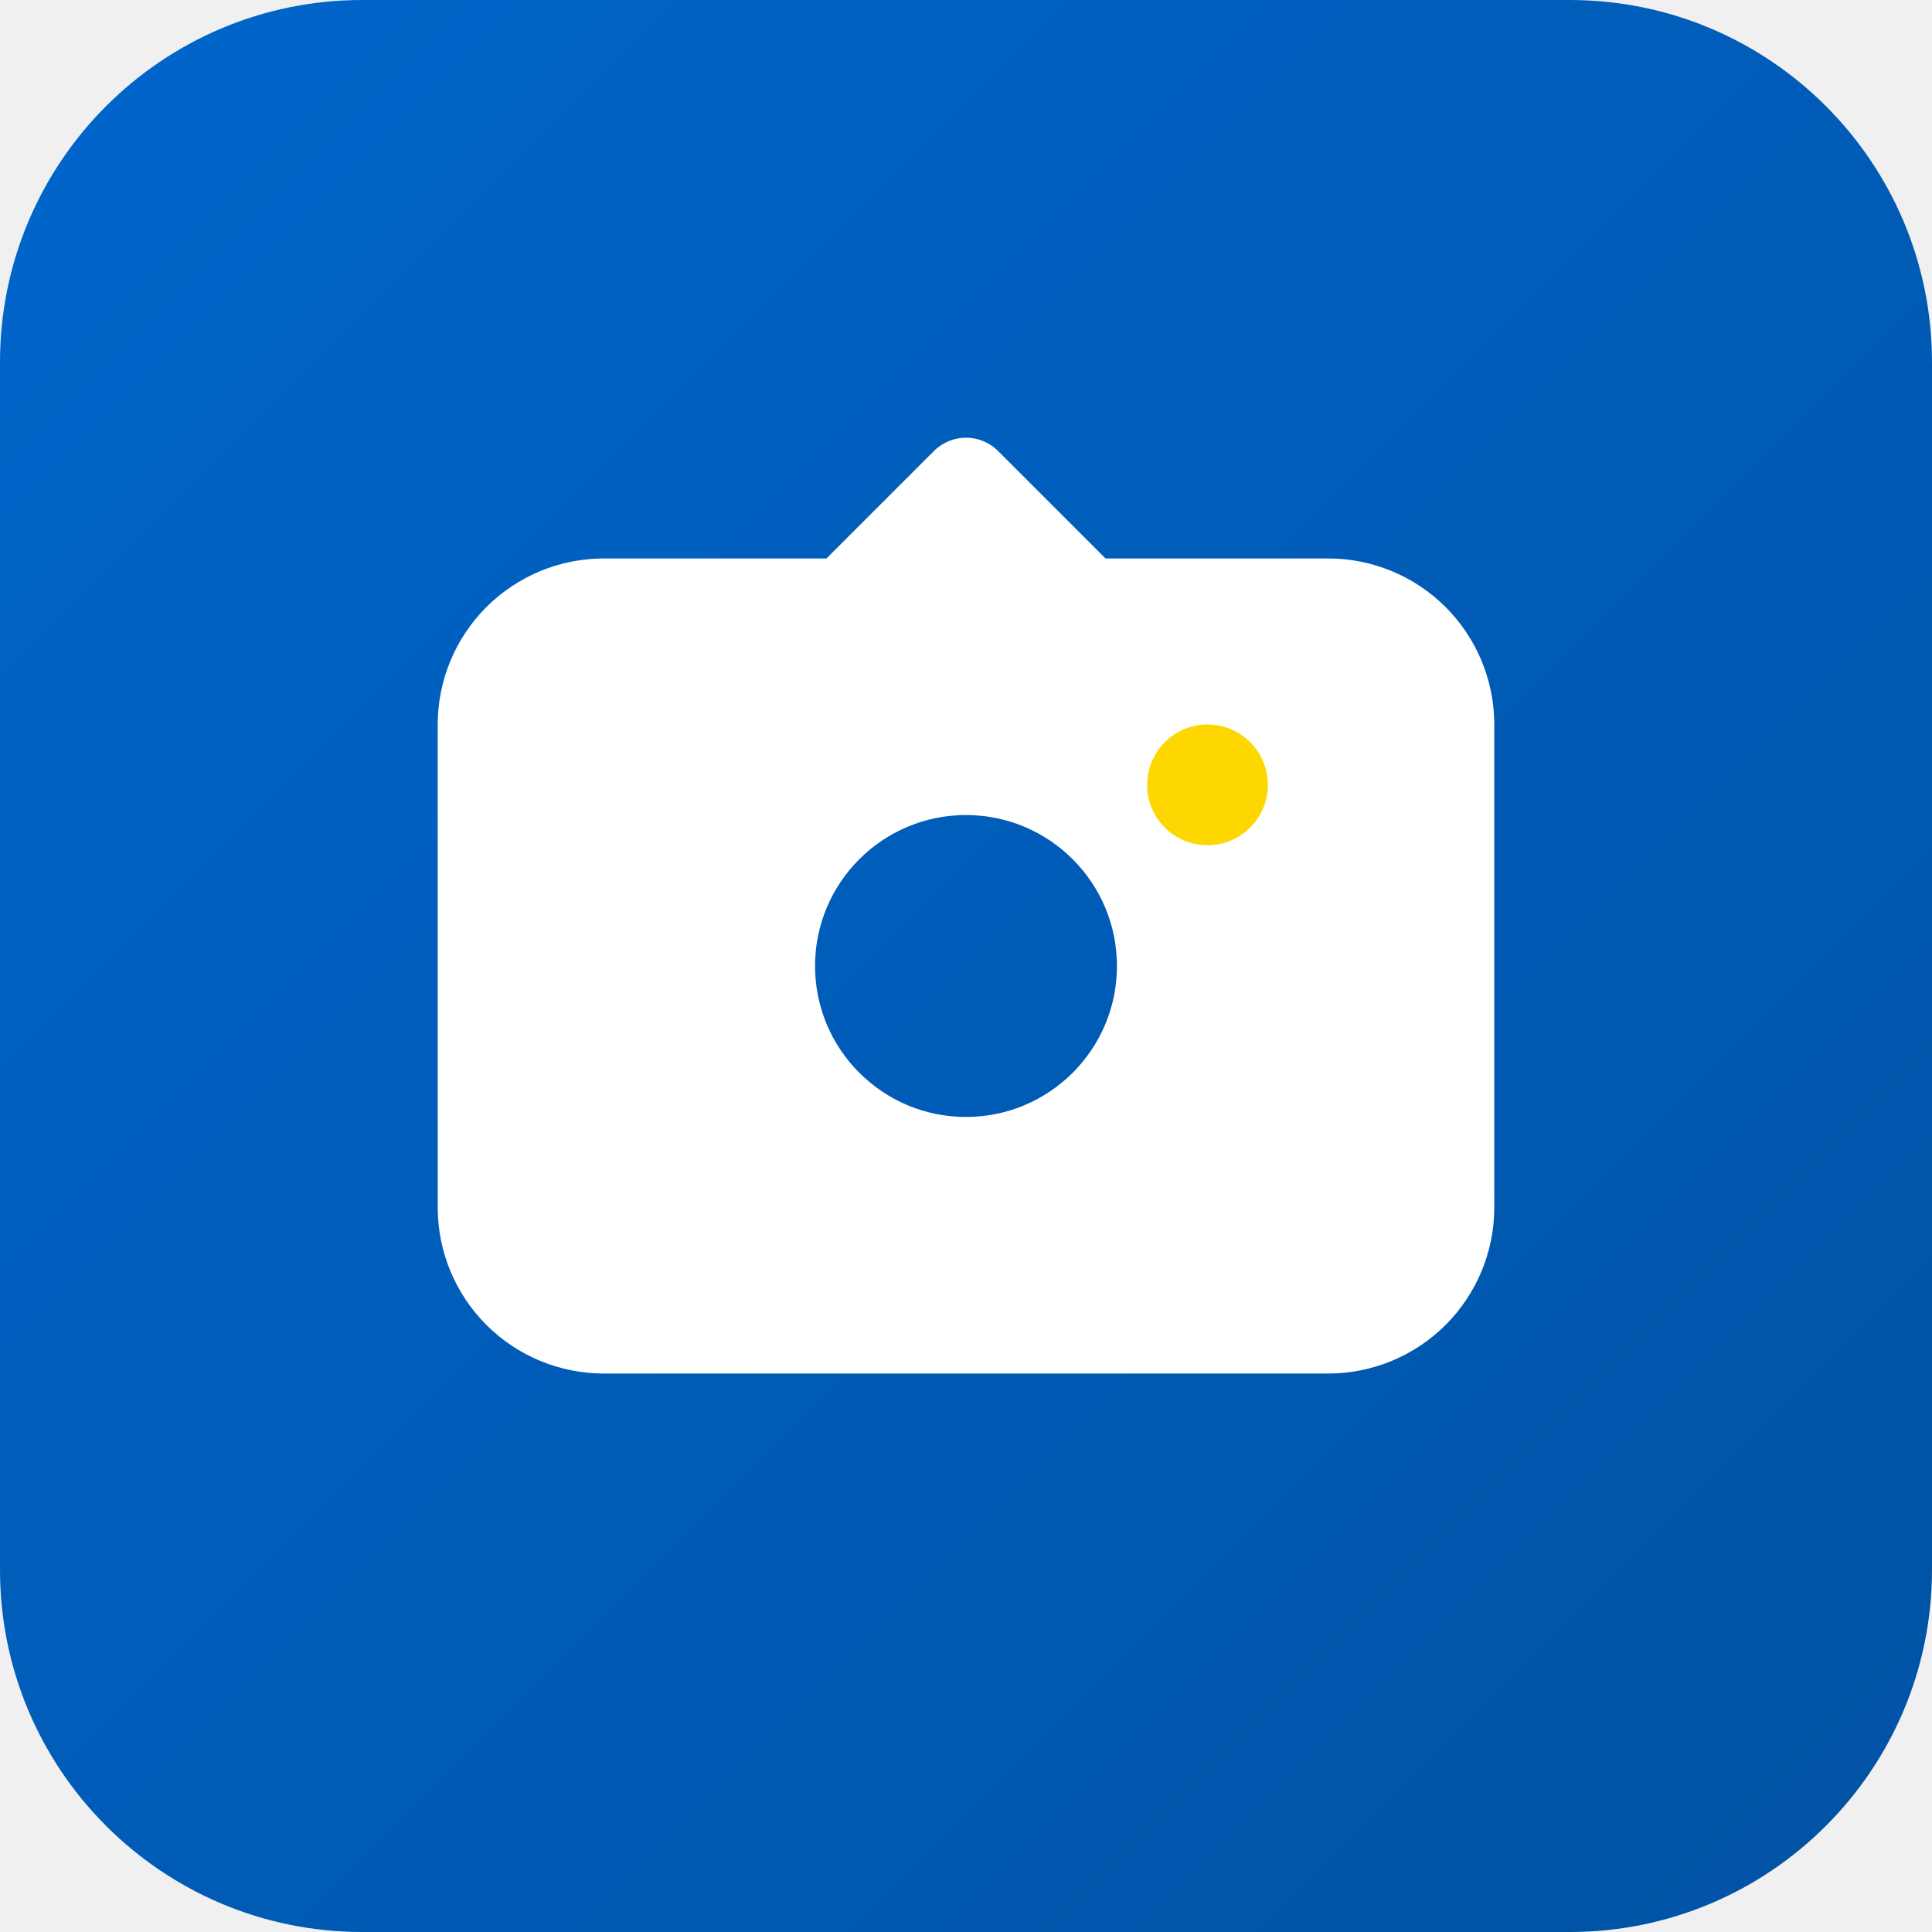
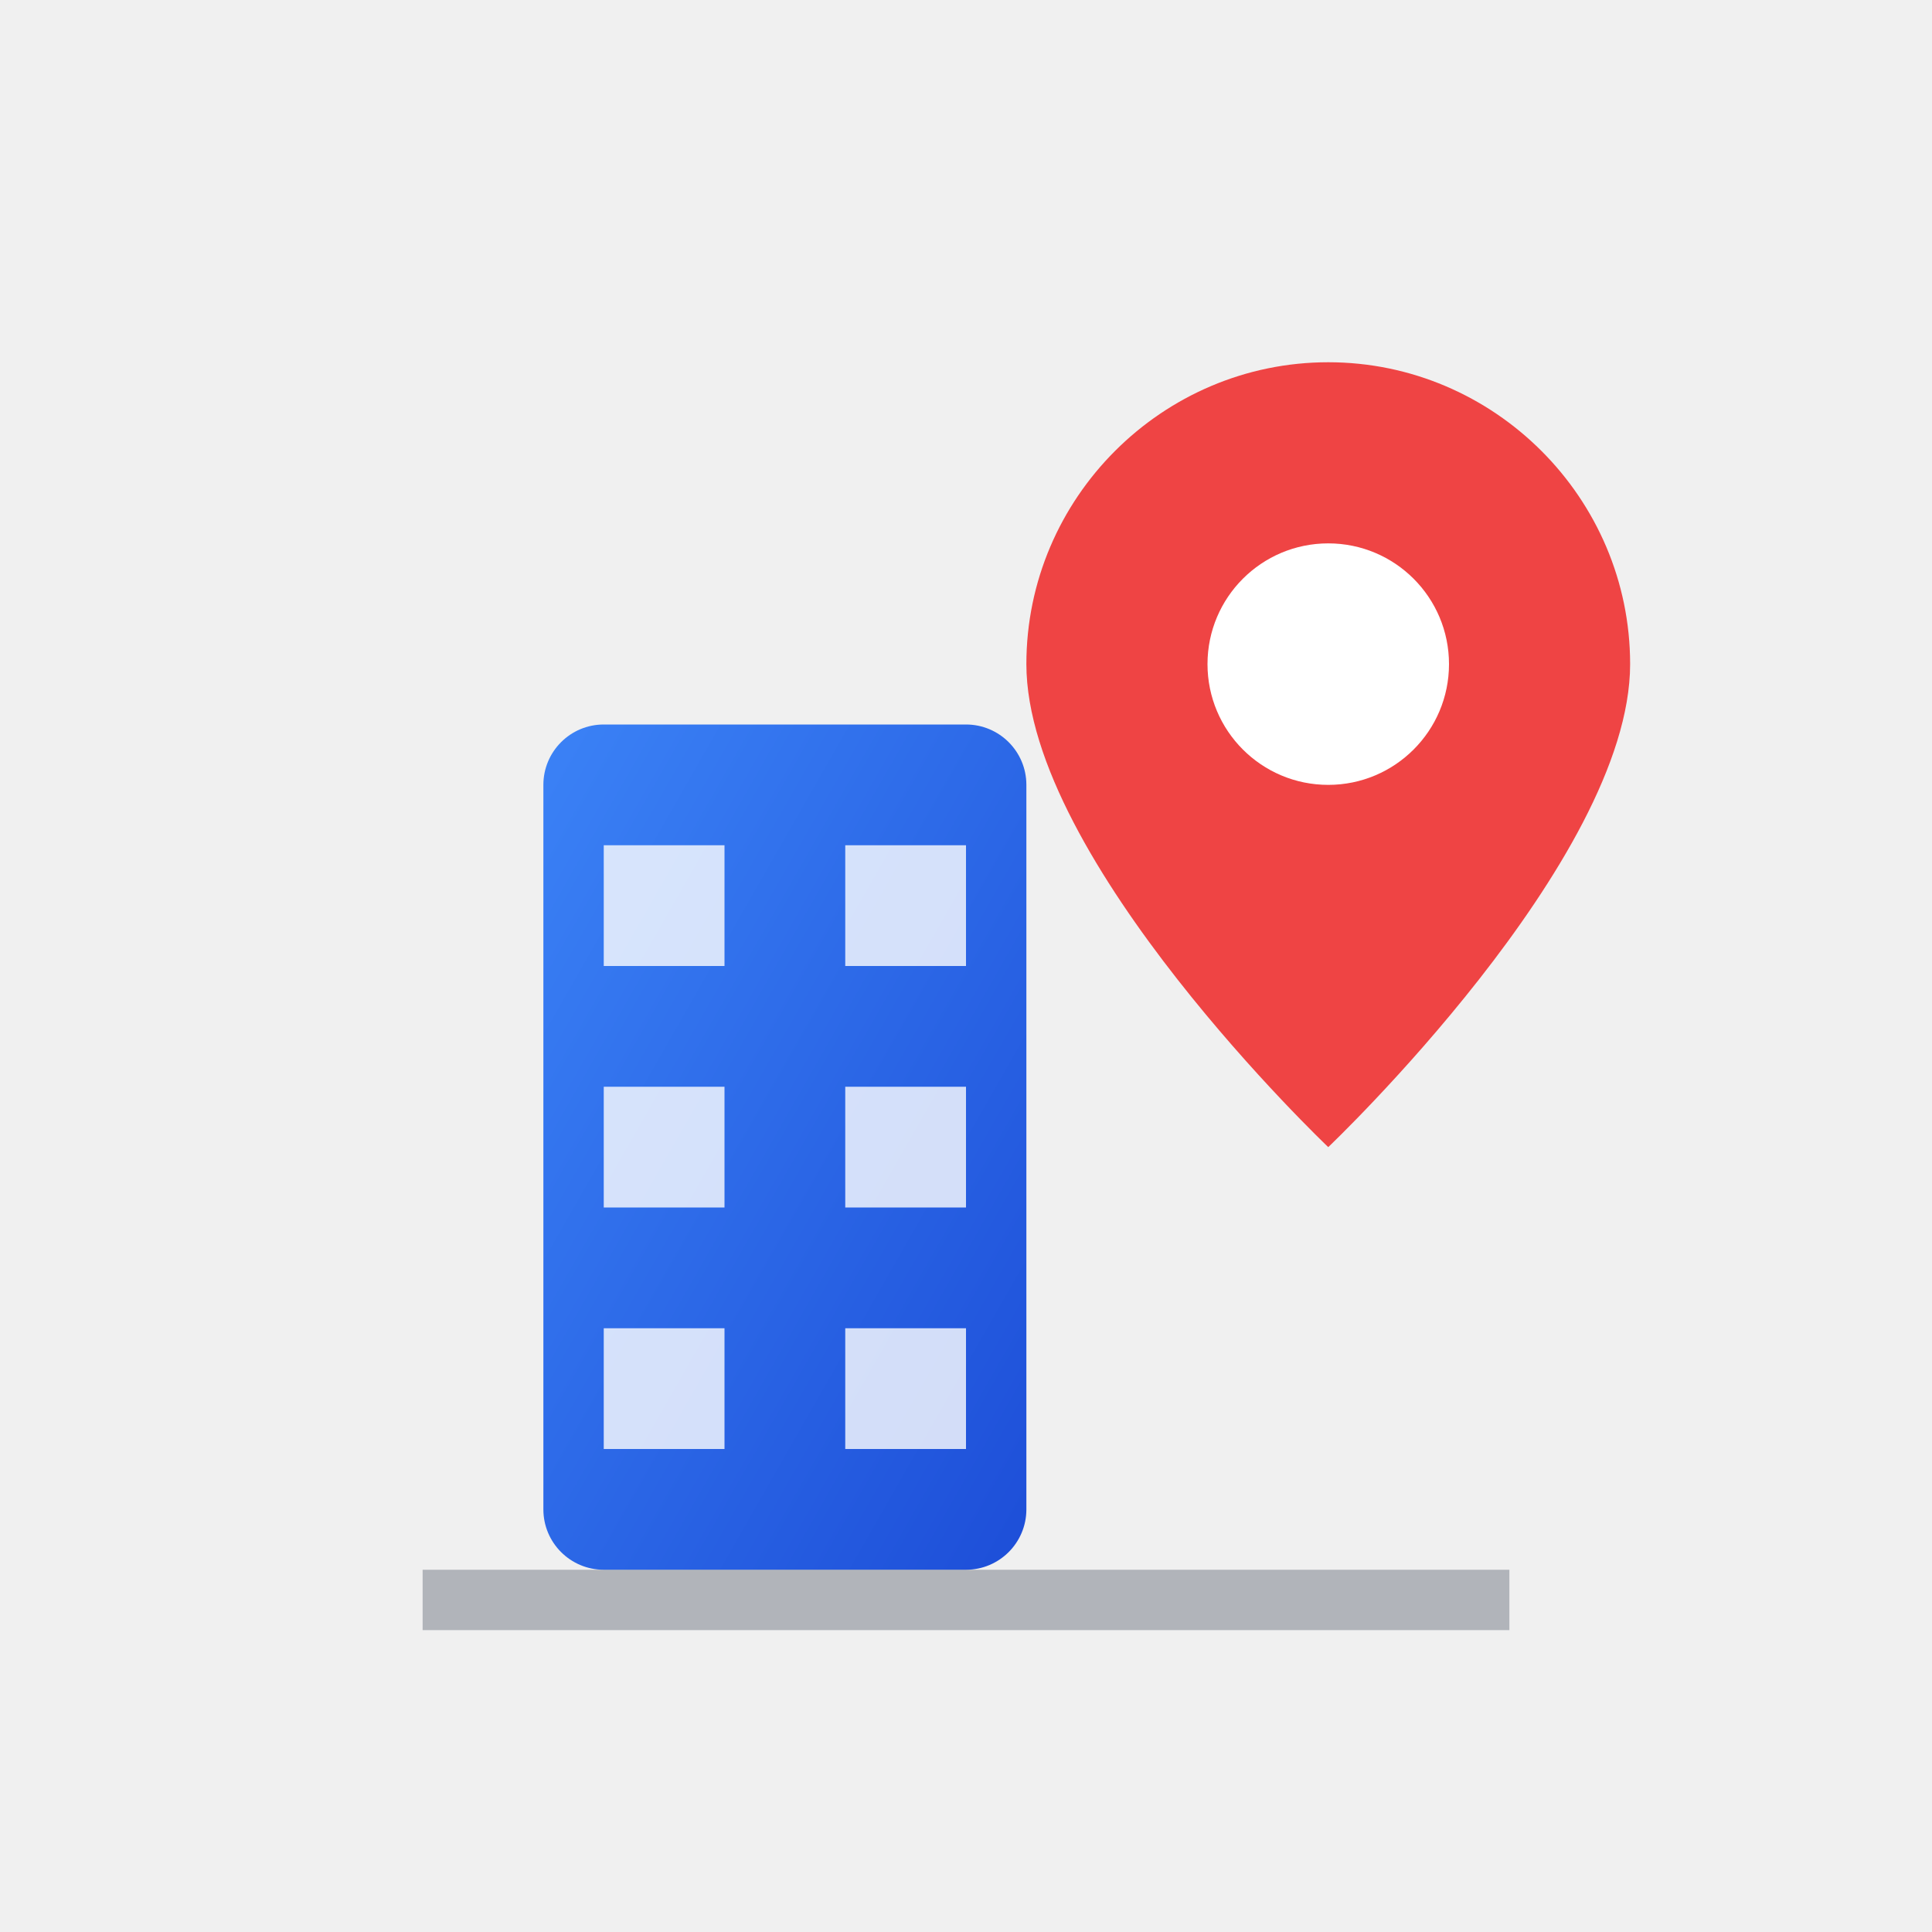
- <svg xmlns="http://www.w3.org/2000/svg" width="32" height="32" viewBox="0 0 32 32" fill="none">
-   <rect width="32" height="32" rx="6" fill="url(#gradient)" />
-   <path d="M16 8L18 10H22C22.53 10 23.039 10.211 23.414 10.586C23.789 10.961 24 11.47 24 12V20C24 20.53 23.789 21.039 23.414 21.414C23.039 21.789 22.53 22 22 22H10C9.47 22 8.961 21.789 8.586 21.414C8.211 21.039 8 20.53 8 20V12C8 11.47 8.211 10.961 8.586 10.586C8.961 10.211 9.47 10 10 10H14L16 8Z" fill="white" stroke="white" stroke-width="1.5" stroke-linecap="round" stroke-linejoin="round" />
-   <circle cx="16" cy="16" r="3" fill="url(#gradient)" stroke="white" stroke-width="1" />
-   <circle cx="20" cy="13" r="1" fill="#FFD700" />
+ <svg xmlns="http://www.w3.org/2000/svg" viewBox="0 0 64 64">
  <defs>
-     <linearGradient id="gradient" x1="0" y1="0" x2="32" y2="32" gradientUnits="userSpaceOnUse">
-       <stop stop-color="#0066cc" />
-       <stop offset="1" stop-color="#0052a3" />
+     <linearGradient id="grad" x1="0%" y1="0%" x2="100%" y2="100%">
+       <stop offset="0%" style="stop-color:#3b82f6;stop-opacity:1" />
+       <stop offset="100%" style="stop-color:#1d4ed8;stop-opacity:1" />
    </linearGradient>
  </defs>
+   <rect x="18" y="24" width="16" height="28" fill="url(#grad)" rx="2" />
+   <rect x="20" y="28" width="4" height="4" fill="#fff" opacity="0.8" />
+   <rect x="28" y="28" width="4" height="4" fill="#fff" opacity="0.8" />
+   <rect x="20" y="36" width="4" height="4" fill="#fff" opacity="0.8" />
+   <rect x="28" y="36" width="4" height="4" fill="#fff" opacity="0.8" />
+   <rect x="20" y="44" width="4" height="4" fill="#fff" opacity="0.8" />
+   <rect x="28" y="44" width="4" height="4" fill="#fff" opacity="0.8" />
+   <path d="M 44 12 C 38.5 12 34 16.5 34 22 C 34 28.5 44 38 44 38 C 44 38 54 28.5 54 22 C 54 16.5 49.5 12 44 12 Z" fill="#ef4444" />
+   <circle cx="44" cy="22" r="4" fill="#fff" />
+   <rect x="14" y="52" width="36" height="2" fill="#1e293b" opacity="0.3" />
</svg>
